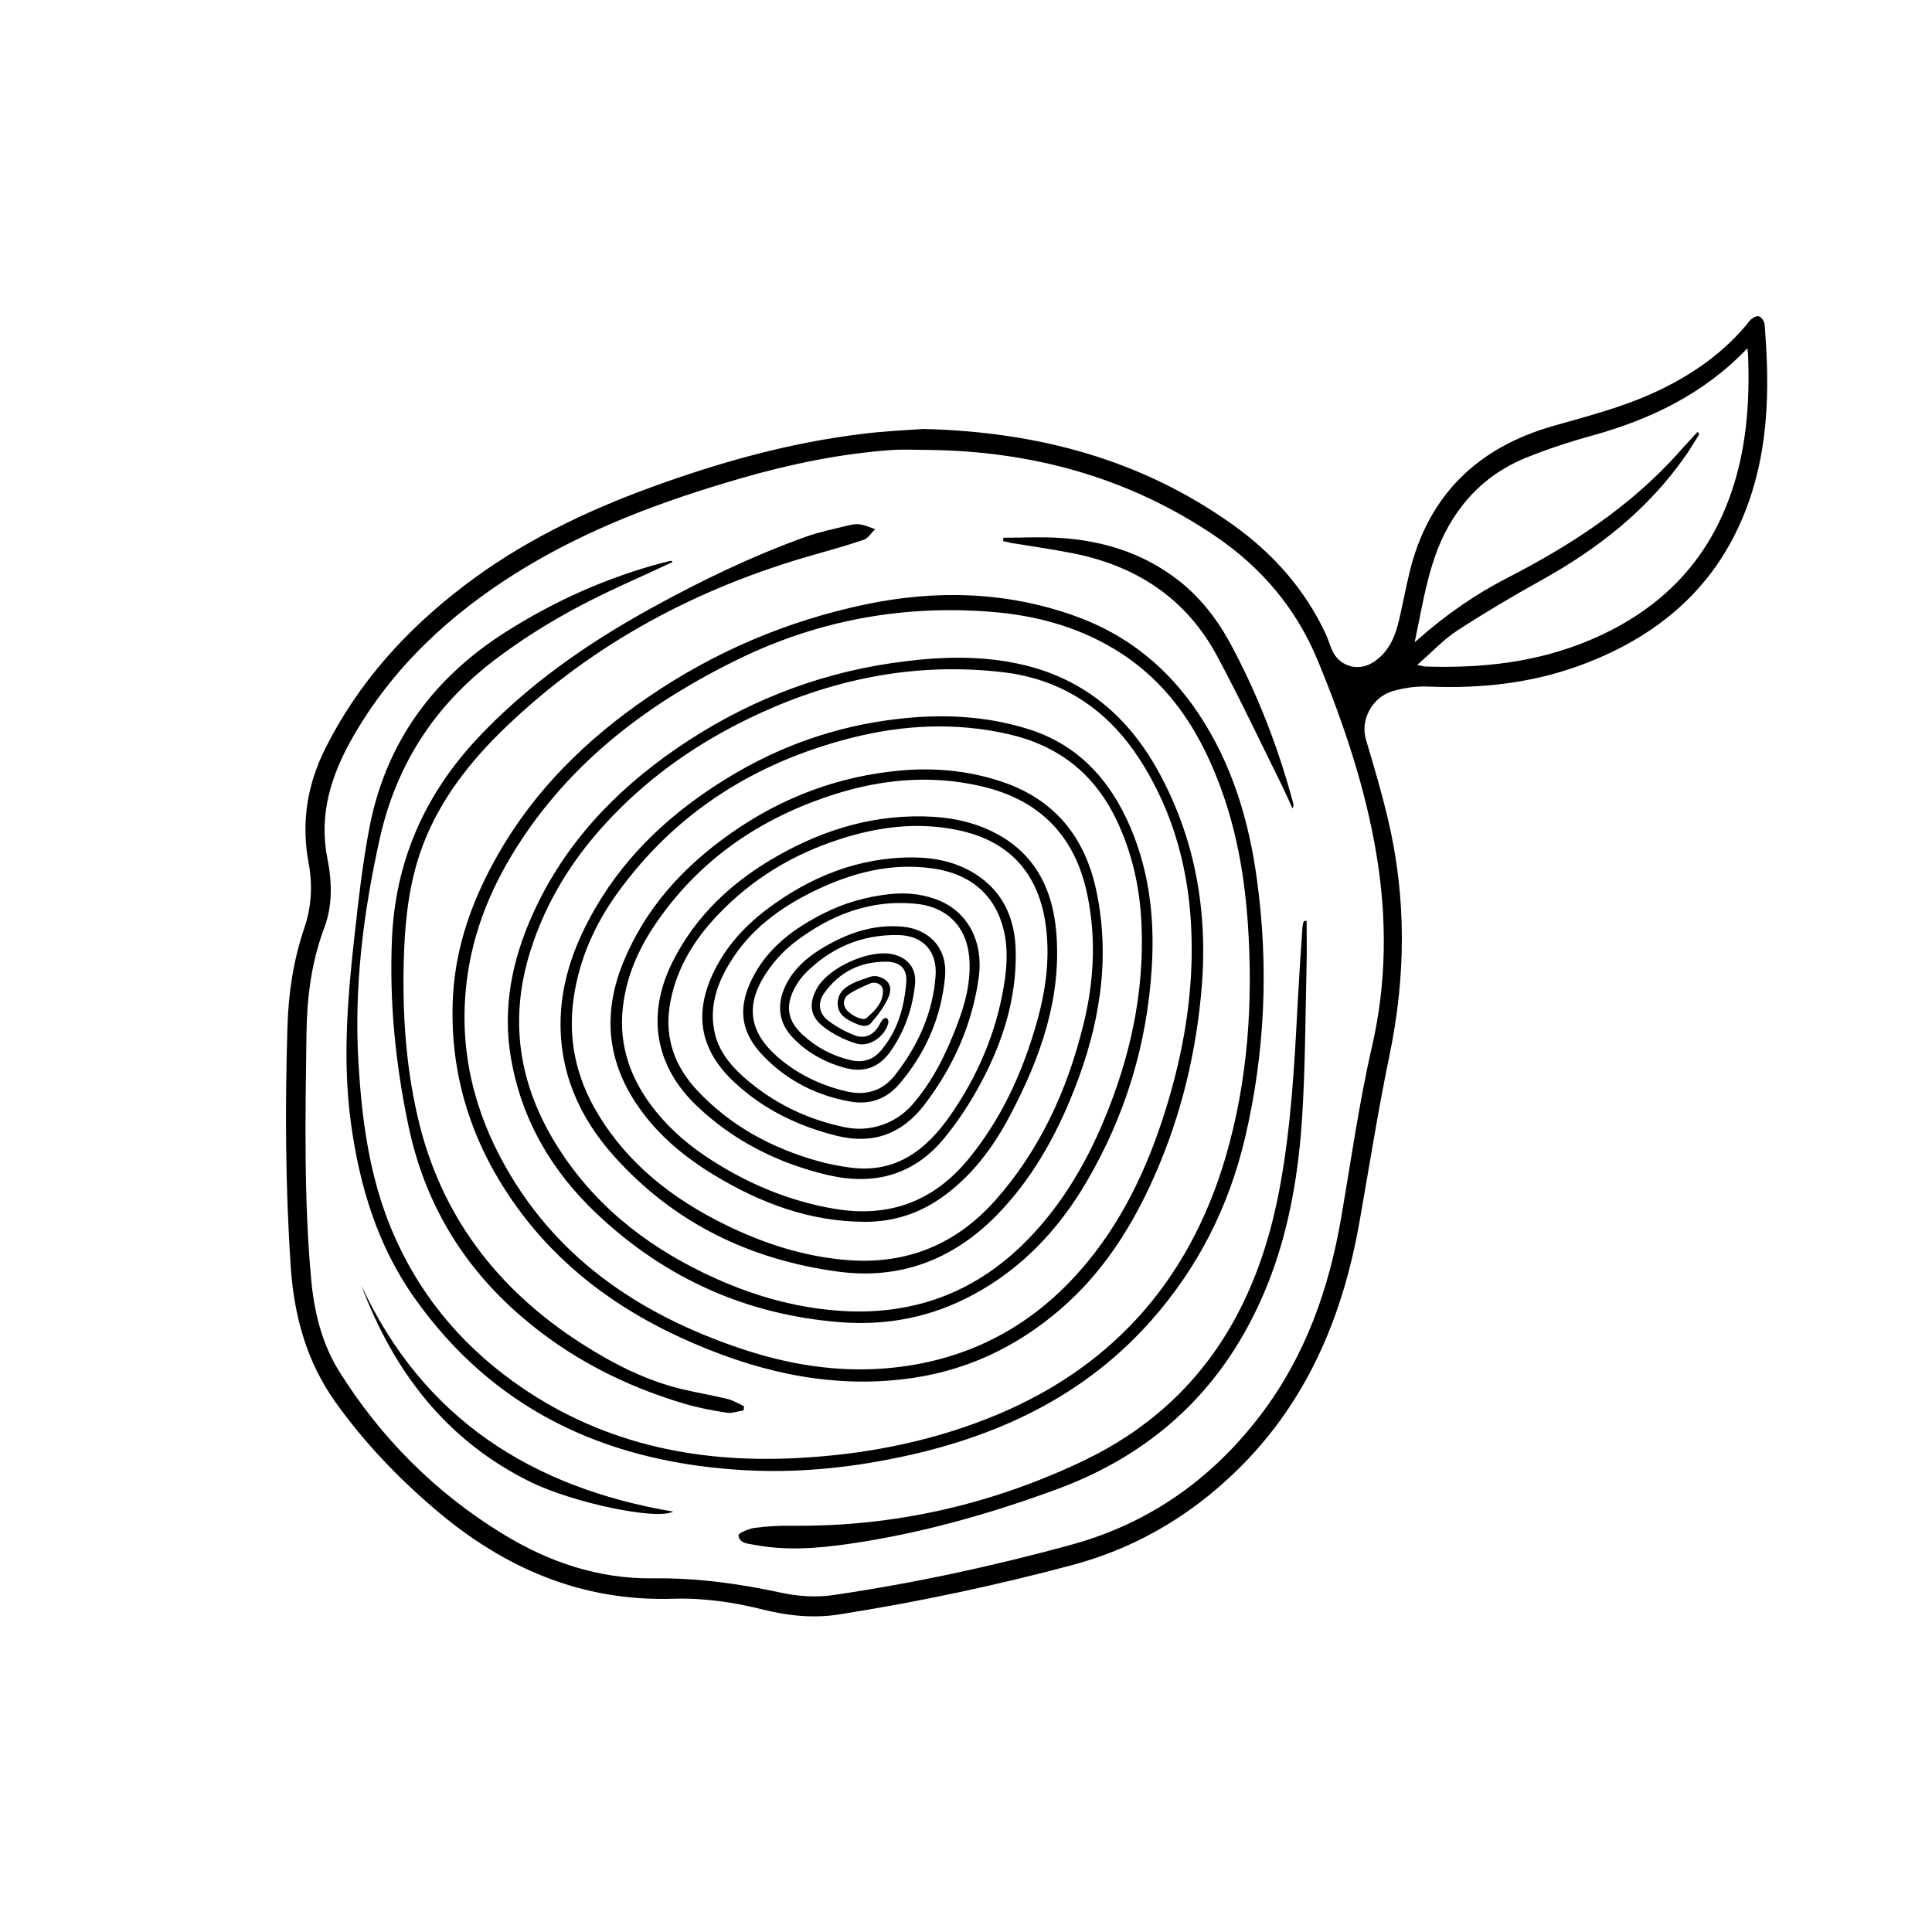
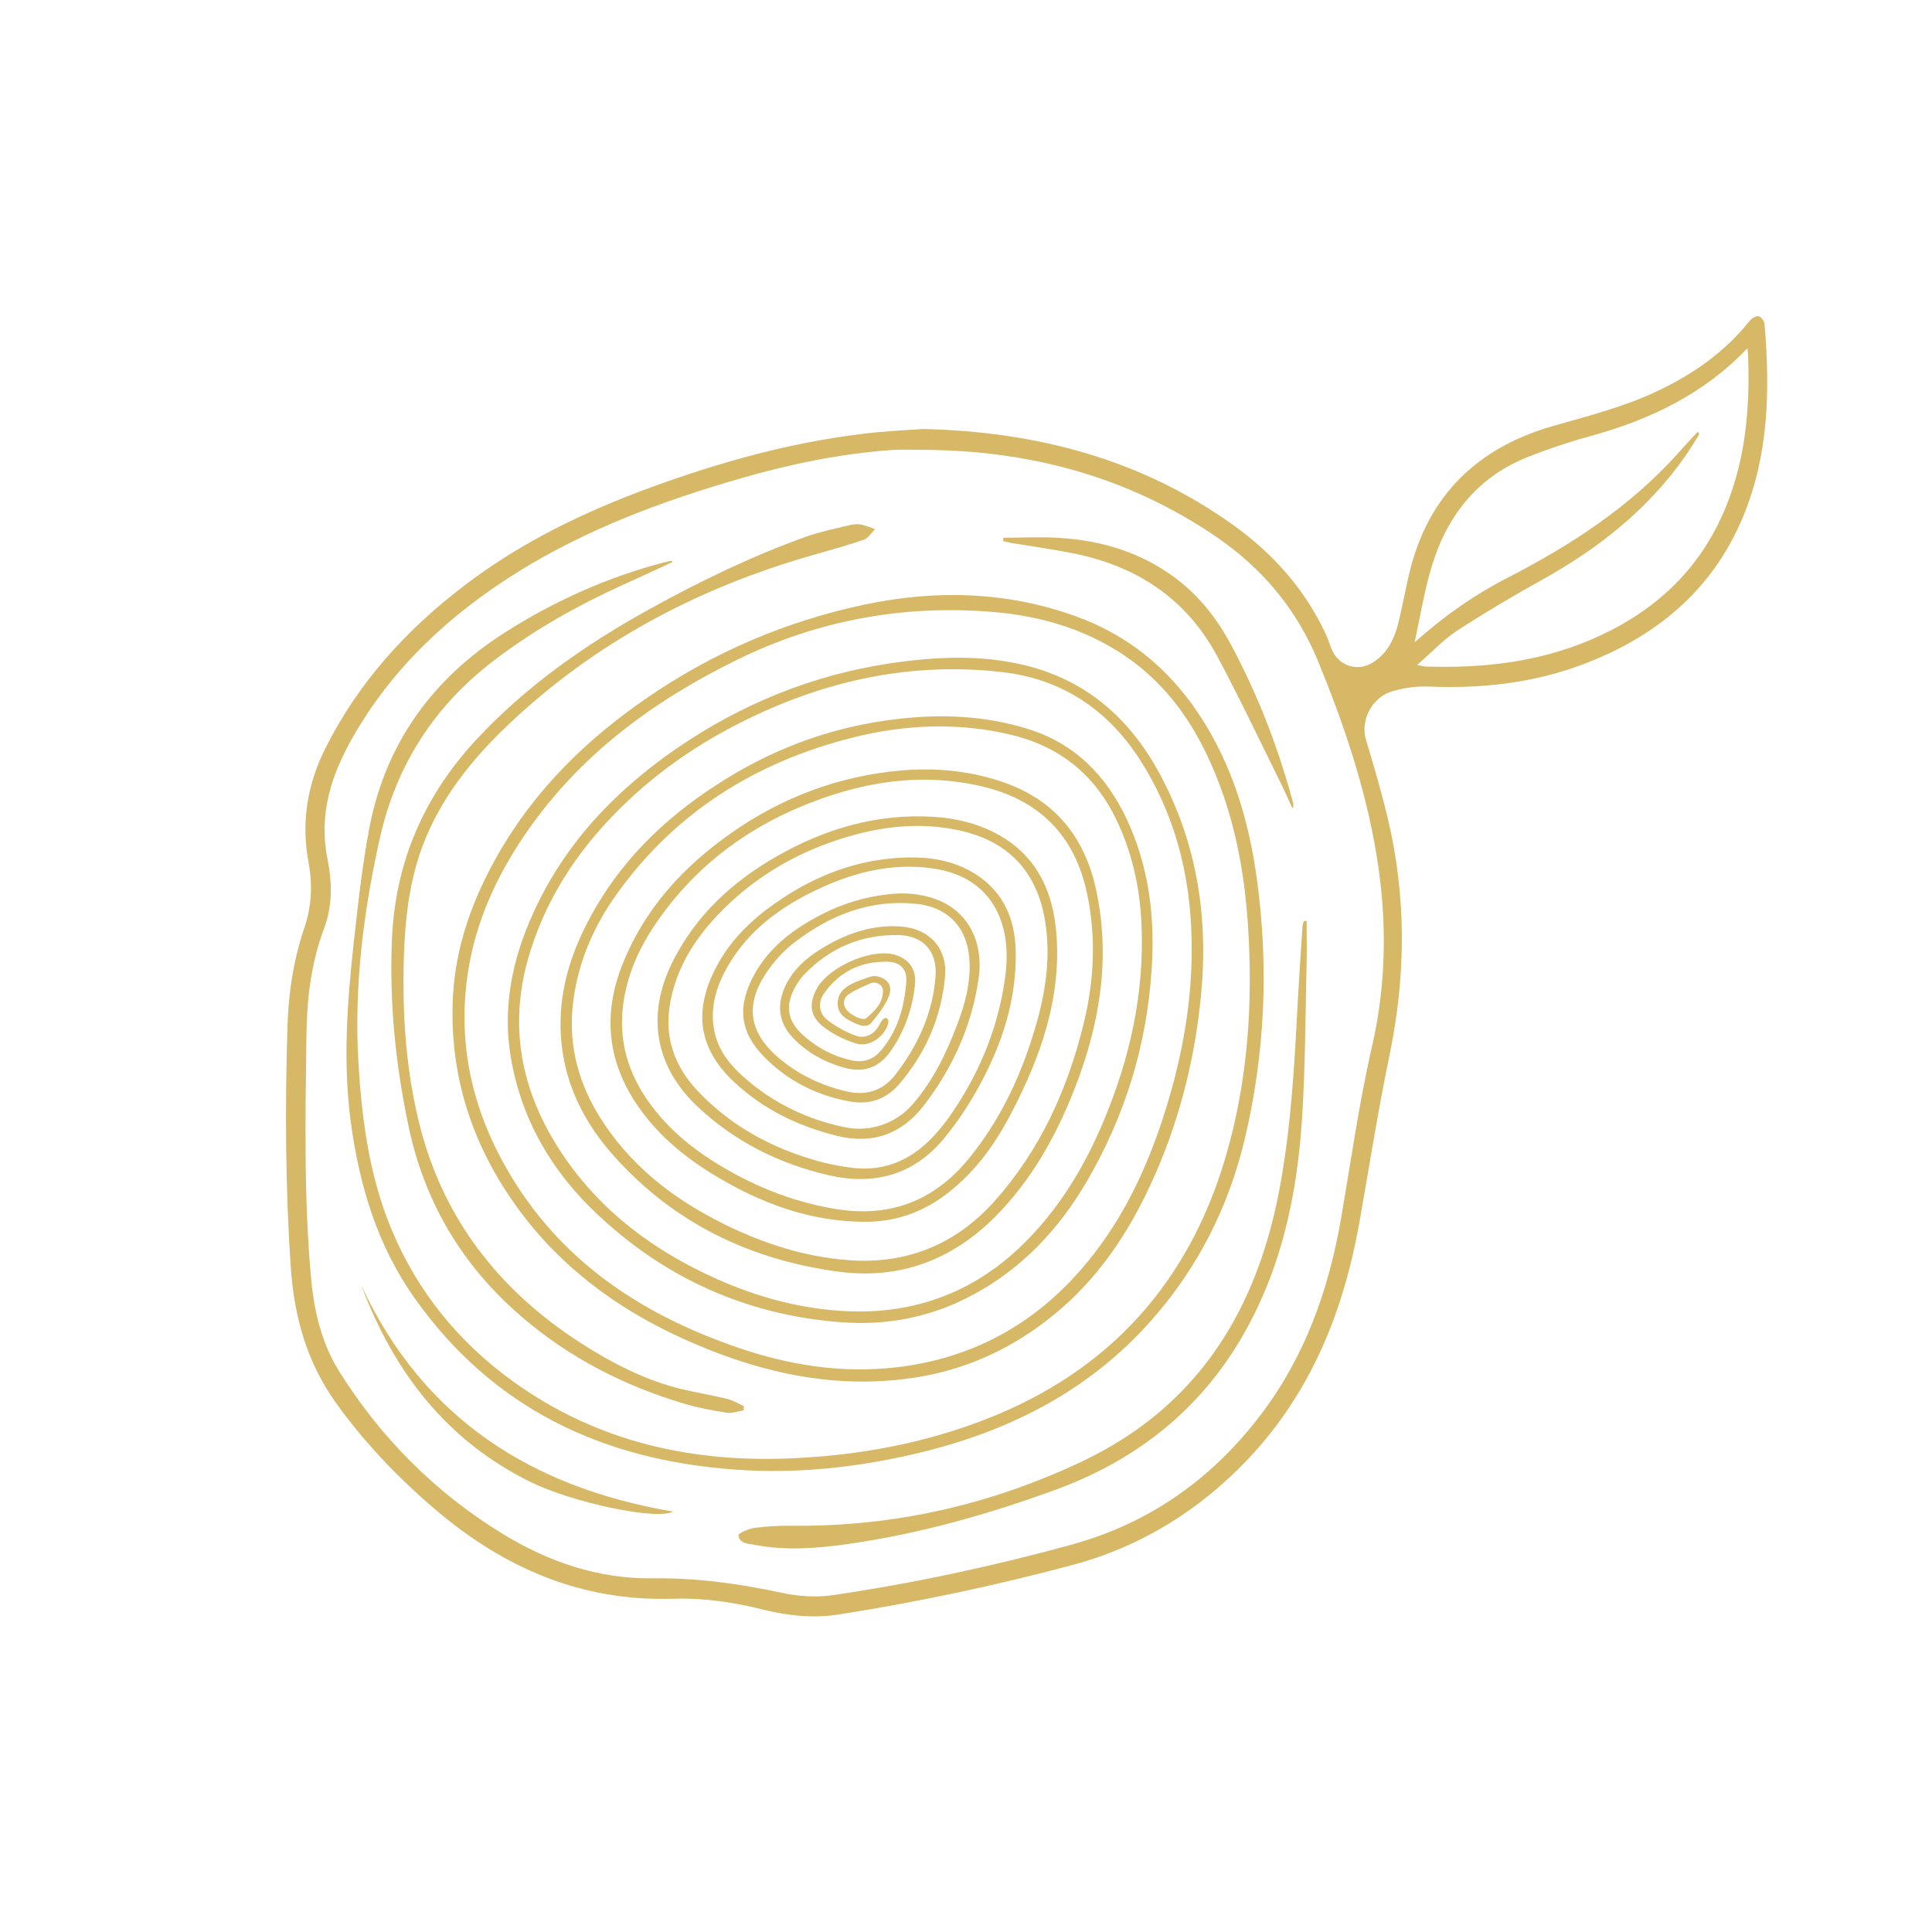
<svg xmlns="http://www.w3.org/2000/svg" version="1.1" id="圖層_1" x="0px" y="0px" viewBox="0 0 1080 1080" style="enable-background:new 0 0 1080 1080;" xml:space="preserve">
-   <g>
+   <g fill="#d6b866">
    <path d="M516.3,239.8c64.1,1.6,121.5,17.1,172.4,53.2c22.5,16,40.5,36,52.3,61.2c1.3,2.8,2.2,5.8,3.4,8.7   c3.7,9.1,13.9,12.7,22.4,7.8c8.2-4.8,12.3-12.7,14.6-21.4c2.5-9.8,4.2-19.8,6.6-29.6c10.5-43.1,38.2-69.6,80.3-81.6   c19.6-5.6,39.4-10.6,58-19.4c20.2-9.5,38-22,52-39.6c1.1-1.3,3.6-2.7,4.9-2.3c1.4,0.4,3.1,2.8,3.2,4.4c2.6,31.4,2.6,62.6-6.8,93.2   c-15.2,49.2-49,80.2-96.4,97.6c-27.4,10-55.6,13-84.6,11.8c-6.7-0.3-13.8,0.7-20.2,2.6c-11,3.2-18.2,15.7-14.8,27.1   c4.4,14.8,8.8,29.6,12.3,44.5c10.4,43.9,10,87.9,0.8,132.1c-6.4,30.9-11.3,62.2-16.8,93.3c-8.8,49.6-27,94.9-62.1,132.1   c-27.3,28.8-60,49.1-98.5,59.4c-43,11.5-86.5,20.7-130.4,27.6c-14,2.2-28,0.8-41.8-2.6c-16.6-4.2-33.5-6.7-50.5-6.2   c-51.5,1.7-95-17.2-133.4-50c-21-17.9-39.9-37.7-55.9-60.2c-15.8-22.3-22.8-47.5-24.7-74.4c-3.1-45.2-3.3-90.4-1.9-135.7   c0.6-18.6,3.4-36.9,9.4-54.6c4.1-12,4.7-24.2,2.4-36.5c-4.2-22.5-0.8-43.7,9.4-64c18.3-36.6,45.1-66.1,77.3-90.7   c32-24.5,67.9-41.8,105.6-55.5c37.9-13.8,76.6-24.6,116.8-29.5C493.9,241,506.2,240.5,516.3,239.8z M518.5,251.5   c-6.9,0-13.7-0.4-20.6,0.1c-28.4,2.1-56.1,7.8-83.5,15.7c-43.6,12.6-85.9,28.2-124.7,52.3c-38.1,23.7-70.2,53.4-92.6,92.7   c-11.9,20.9-19,42.8-14.1,67.5c2.6,12.9,3,26.2-1.7,38.8c-7.4,19.6-9.8,39.9-10,60.5c-0.6,45.5-1.5,91.1,2.7,136.6   c1.7,18,6,35.5,15.6,50.9c23.3,37.2,53.6,67.6,91,90.6c25.9,15.9,53.8,25.5,84.5,25.1c24.2-0.3,47.8,2.9,71.4,8   c9.6,2.1,20,2.8,29.7,1.3c44.8-6.6,89-16.1,132.7-28.1c44.1-12.1,79.3-37.3,106.6-73.6c24.2-32.2,37.3-69.2,44.1-108.5   c5.6-32.4,10.1-64.9,17.5-97c8-35.2,8.3-70.8,2.4-106.4c-6.2-37.6-18.3-73.3-32.7-108.4c-12-29.2-31.4-52.2-57.3-69.8   C630.9,266.8,576.7,252.1,518.5,251.5z M948.9,241.5c0.3,0.2,0.6,0.5,0.9,0.7c-0.1,0.4-0.1,0.9-0.3,1.2c-2.4,3.8-4.7,7.7-7.3,11.4   c-20.9,30-48.7,51.8-80.3,69.4c-16.1,8.9-31.9,18.3-47.3,28.3c-7.8,5.1-14.3,12.2-22.4,19.2c2.7,0.5,3.7,0.9,4.8,0.9   c31.3,1,61.9-2.3,91.1-14.5c40.5-16.9,68.3-45.3,81.3-87.7c7.2-23.4,8.7-47.4,7.8-71.7c0-1.1-0.2-2.2-0.4-4   c-24.4,25.6-54.3,39.8-87.1,48.9c-12.4,3.4-24.8,7.5-36.7,12.3c-17.2,7-30.9,18.4-40.9,34.3c-13.2,20.8-16.1,44.8-21.3,68.8   c1-0.8,1.5-1.2,1.9-1.6c15.3-13.5,31.8-25.1,50-34.4c35.2-18.1,68-39.4,94.8-69C941.1,249.8,945.1,245.7,948.9,241.5z" />
    <path d="M375.9,314.2c-9.1,4.2-18.2,8.5-27.4,12.6C323,338.4,298.7,352,276.4,369c-33.4,25.4-54.8,58.4-64,99.3   c-9.3,41.6-14.6,83.6-12,126.2c1.9,31.7,6.1,63,18.4,92.6c14.5,34.9,37.6,63.2,68.1,85.2c47.2,34,100.6,45.7,157.9,42.8   c36.7-1.8,72.5-8.5,106.7-21.9c68.4-26.7,112.9-76,133.6-146.3c12.6-43,15.5-87,12.4-131.5c-1.7-24.1-5.7-47.7-13.5-70.5   c-11.7-33.9-29.6-63.2-61.3-82.2c-21.2-12.7-44.4-18.8-68.8-20.7c-49.2-3.9-96.3,4.7-140.8,26.3c-46.8,22.8-87.9,52.7-118.1,96   c-17,24.4-29.3,50.8-33.6,80.5c-5.2,35.9,1.4,70,18.2,101.9c29.1,55.3,76.6,87.6,134.3,107.1c26.4,8.9,53.5,13.4,81.4,11.1   c43.3-3.6,79.6-21.8,108.3-54.4c23.1-26.2,37.7-57.1,48-90.2c9.7-31.2,15.3-63,14.5-95.8c-0.8-36.1-9.6-70.2-29.4-100.6   c-18-27.6-43.6-44.5-76.6-48.2c-49.5-5.7-96.5,4.2-141,25.7c-28.6,13.8-54.4,31.6-76.5,54.6c-21,21.7-37,46.6-46.1,75.6   c-12.9,40.8-5.6,78.6,17.9,113.6c21.4,31.9,51,53.9,85.7,69.5c23.6,10.6,48.2,17.2,74,18.3c37.1,1.5,69.6-10.4,96.6-36.3   c20.7-19.9,35.3-43.9,46.3-70.2c14.7-35.1,22.8-71.6,21.1-109.9c-0.9-20.6-5.3-40.5-14.4-59.1c-12.4-25.4-32.4-40.8-59.9-47.1   c-29.4-6.7-58.6-5.3-87.5,2c-53.8,13.6-98.5,41.5-131.2,86.9c-12.6,17.5-21.3,36.9-24.4,58.5c-3.4,23.4,1.5,45,13.6,65   c17,28.2,42,47.5,71.1,61.8c21.6,10.6,44.2,17.9,68.4,19.8c32.9,2.6,60.5-8.7,82.3-33.1c25.2-28.3,40.5-61.9,49.5-98.4   c6-24.2,7.3-48.7,2.1-73.3c-6.9-32.6-26.7-52.6-59.2-60.1c-30.1-7-59.5-3.5-88.3,6.6c-38.5,13.5-70.3,36.1-93.5,70   c-9.7,14.2-16.6,29.7-18.5,46.9c-2.5,22,4.6,41.1,18.3,58.1c8.9,11.1,19.6,20,31.5,27.6c21,13.4,43.6,22.8,68.3,27   c30.4,5.2,55.4-3.9,75-27.7c18.4-22.4,30.2-48.2,38.1-75.9c5.3-18.6,7.9-37.4,4.9-56.8c-4.5-28.4-21.1-45.7-49.5-51.4   c-22.2-4.5-43.8-1.7-65,5.1c-26.3,8.4-49.4,22.3-68.5,42.4c-13.8,14.5-23.9,31.1-27,51.3c-2.7,18.1,3.1,33.6,15.3,46.7   c18.6,19.9,41.7,32.4,67.8,39.7c6.1,1.7,12.5,2.9,18.8,3.7c25.1,3,41.9-10.4,55.1-29.4c15.1-21.7,25.4-45.7,29.8-71.9   c1.8-10.5,2.5-21.1,0-31.6c-4.8-19.7-18.7-31.6-40.1-34.5c-23.1-3.2-44.7,2.5-65.3,12.4c-19.7,9.5-37,22.2-48.3,41.4   c-7.1,11.9-11.1,24.8-7.7,38.9c2.4,9.6,8.3,17,15.5,23.5c16.5,14.8,35.8,24.2,57.4,28.6c13.8,2.8,28.1-2.1,37.4-12.7   c11.7-13.4,19.2-29.1,25.4-45.6c4.1-10.9,7-21.9,6.6-33.7c-0.5-18.8-11.4-31.2-30.2-33c-25.6-2.5-47.9,6.4-67.8,21.7   c-6.2,4.8-11.7,10.9-16,17.5c-11.4,17.5-9.2,32.4,6.4,46.2c11.1,9.7,24.1,16,38.4,19.4c11.1,2.7,20.6-0.1,27.6-9.1   c12.7-16.3,21.1-34.6,22.6-55.4c1-14-7.3-22.7-21.2-22.8c-20.5-0.3-38,7.3-52.3,22.1c-1.9,2-3.5,4.4-4.9,6.8   c-5.9,10.6-4.5,19.2,4.5,27.2c7.7,6.9,16.5,11.6,26.7,13.9c6.8,1.5,12.4-0.3,16.8-5.6c9.2-10.9,12.9-24.1,14-37.9   c0.6-7.6-3.3-11.5-10.9-11.6c-14.5-0.2-26.4,5.6-34.9,17.5c-3.9,5.4-3.1,11.4,2.1,15.4c4.5,3.4,9.7,6.3,15,8.3   c4.9,1.9,9.6,0.2,12.7-4.3c1-1.4,1.6-3,2.7-4.4c0.2-0.3,0.6-0.6,1-0.8c0.8-0.5,1.8-0.1,2.1,0.8c0.2,0.5,0.3,1.1,0.2,1.5   c-1.6,7.6-10.6,14.1-18.1,11.7c-6.5-2-13.1-5.3-18.4-9.5c-7.6-5.9-8-13.3-3.2-21.7c6.7-11.5,29.1-21.5,42-18.7   c8.6,1.9,13.5,7.9,12.6,16.9c-1.4,13.5-5.8,26.2-13.7,37.4c-6,8.6-14.3,12.1-24.9,9.4c-11.4-3-21.5-8.5-29.6-16.9   c-8.1-8.4-9.3-18.7-4.1-29.4c4.3-8.8,11.2-15,19.2-20c14-8.7,29.1-14.3,46-12.8c15.5,1.4,25.3,12.5,23.9,27.9   c-2.1,22.7-10.8,42.8-25.6,60.1c-7.1,8.3-16.4,11.7-27.3,9.8c-18.6-3.3-35-11.5-48.2-25c-13.8-14-15.2-28.4-5.5-46.1   c8.7-15.8,22.6-25.9,38.3-33.9c11.8-6,24.3-9.6,37.5-11c8.5-0.9,16.8-0.2,24.9,2.6c18,6.1,27.6,23.3,24.7,44.2   c-3.7,26.4-14.3,49.9-30.3,70.9c-12.3,16.2-28.6,22.4-48.7,17.5c-21.9-5.4-41.6-14.9-58.1-30.5c-18.9-17.9-22.3-38.2-10.8-61.6   c6.8-13.9,16.9-25,29.1-34.3c24.3-18.4,51.4-29.4,82.2-29.3c12.3,0.1,24.2,2.6,34.8,9.3c15.8,10.1,22.2,25.4,22.5,43.3   c0.5,26.2-7.2,50.5-19.4,73.3c-5.8,10.9-12.7,21.5-20.6,31.1c-16.8,20.4-38.8,26.5-64.4,20.7c-28.1-6.5-53.1-19-74-38.9   c-23.4-22.4-28-50.8-13.7-79.9c13-26.2,33.4-45.2,58.5-59.5c27.1-15.5,56.1-24,87.7-22.1c13.9,0.9,27.1,4.3,39.1,11.7   c19.2,12,27.4,30.5,29.4,52.1c3.3,37.1-8.7,70.7-25.6,102.8c-9.5,18.1-21.5,34.3-38.5,46.3c-12.8,9-27,13.5-42.6,13.5   c-31.1,0-59-10.6-85.1-26.5c-13.1-8-25.1-17.4-35.1-29.2c-22.5-26.6-28.5-56.1-15.3-88.8c12.4-30.8,33.9-54.2,60.8-73   c28.4-19.9,60-31.7,94.6-34.8c18.6-1.6,37.1,0,55,5.8c30.6,9.8,48,31.1,54.4,62.1c7.9,38.3,1.5,75.1-12.6,110.8   c-10.3,26.1-23.9,50.4-43.9,70.6c-24.2,24.3-53.5,35.4-87.6,30.9c-49.6-6.6-92.5-27.3-126.1-65.1c-19.3-21.7-30.3-47.1-29.4-76.7   c0.7-22.1,8.3-42.3,19.3-61.3c17.9-31,43.6-54.3,73.8-72.8c29.1-17.9,60.6-29,94.5-33c24.9-3,49.6-2,73.6,5.5   c26.2,8.1,43.8,26,55.3,50.5c12.4,26.5,15.8,54.7,13.9,83.6c-2.7,42.6-14.9,82.4-36.5,119.2c-15.5,26.4-35.9,48.2-63.2,62.9   c-23.3,12.6-48.3,17.5-74.5,15.4c-52.4-4.1-98-24.6-136.1-60.7c-25-23.6-41.8-52.2-47.8-86.5c-5-28.3,0.5-55.2,12.2-81.1   c17.5-38.8,45.6-68.5,80.3-92.4c36.4-25,76.3-41.2,120.1-47.7c24.7-3.6,49.4-4.8,73.9,1c34.5,8.2,58.9,29.4,75.6,60   c21.4,39.2,27.9,81.3,23.5,125.4c-3.6,36.8-12.8,72.2-28.4,105.7c-12,25.8-27.5,49.3-49.1,68.2c-25.6,22.4-55.1,36.1-89,40   c-43.6,5.1-84.5-5.1-123.9-23.1c-36.5-16.7-67.9-40-91.7-72.8c-25.5-35.2-38.2-74.4-36-118c1.5-28.5,11-54.5,25-79.1   c20.6-36.3,49.6-64.7,83.8-88.1c37-25.4,77.6-42.7,121.6-52c39.7-8.3,79-7.3,117.5,6.5c29,10.4,51.7,28.8,68.8,54.4   c18.8,28.2,28.2,59.6,32.7,92.6c6.7,48.7,4.6,97.2-6.7,145c-9,38.1-26.2,72.2-52.3,101.7c-35.8,40.5-81.7,63-133.4,74.9   c-32.7,7.5-65.8,11-99.4,8.5c-73.9-5.3-135.3-34.1-179-95.8c-20.9-29.5-30.9-63-35.7-98.4c-4.5-33.7-2-67.3,1.7-100.8   c2.4-21.5,4.7-43.1,8.8-64.3c9.2-47.2,35.5-83.1,75.9-108.8c27.5-17.5,57-30.7,88.6-39c1.4-0.4,2.8-0.6,4.2-0.9   C375.7,313.6,375.8,313.9,375.9,314.2z" />
    <path d="M415.7,788.4c-3.2,0.5-6.4,1.8-9.4,1.3c-8-1.2-16-2.7-23.7-5c-33.7-10-64.4-25.7-91.2-48.8c-33.1-28.5-54.2-64-63.1-106.7   c-7.2-34.3-10.7-69-9.2-104.1c1.8-43.1,17.9-80.1,47.2-111.7c28.2-30.3,61.6-53.5,97.5-73.3c27.9-15.4,56.5-29.2,86.5-40   c7.9-2.8,16.2-4.5,24.4-6.5c2.1-0.5,4.4-0.8,6.5-0.4c2.7,0.5,5.3,1.7,8,2.6c-2.1,2-3.8,5-6.3,5.9c-9.3,3.2-18.7,5.8-28.2,8.5   c-64.7,18.4-122.6,49.1-171.4,95.7c-20,19.1-37.1,40.6-47,66.8c-7.1,18.9-9.6,38.7-10.4,58.7c-1.2,31.3,0.5,62.4,7.6,93   c12.6,54.8,44.3,96.2,91.2,126.4c17.6,11.3,36.2,20.9,56.7,25.8c8.5,2,17.1,3.4,25.5,5.5c3.1,0.8,6,2.6,9,4   C415.8,786.9,415.7,787.7,415.7,788.4z" />
    <path d="M730.4,514.8c0,8.1,0.2,16.1,0,24.2c-0.7,28.5-0.7,57.1-2.5,85.6c-2.8,44.3-12,87-35.3,125.6c-24,39.8-59,66.6-102.1,82.4   c-37.8,13.9-76.5,24.8-116.4,30.5c-17.3,2.5-34.8,3.8-52.2,0.5c-3.7-0.7-8.6-0.7-9.1-5.4c-0.1-1.1,5.6-3.6,8.9-4.1   c6.9-0.9,14-1.3,21-1.2c57.1,0.6,111.5-11.8,162.9-36.3c34.6-16.5,62.4-41,81.9-74.3c14.6-25,23.2-52.2,28.3-80.6   c5.9-32.8,7.8-65.9,9.5-99c0.8-14.9,1.8-29.9,2.8-44.8c0.1-1,0.4-2,0.7-3C729.4,514.8,729.9,514.8,730.4,514.8z" />
    <path d="M560.9,300.6c10.5,0,21.1-0.6,31.6,0.1c23.3,1.5,45.1,8,64.1,22.1c13.6,10,23.7,23,31.6,37.7c15,28.1,26.5,57.7,34.7,88.5   c0.2,0.8,0.3,1.7-0.4,2.9c-1.9-4.1-3.7-8.3-5.7-12.4c-12.1-24.4-23.7-49.1-36.6-73.1c-17.3-32-45.1-50.1-80.4-57.1   c-11.5-2.3-23.1-3.9-34.6-5.8c-1.5-0.3-3-0.7-4.4-1C560.8,301.9,560.8,301.2,560.9,300.6z" />
    <path d="M202,718.6c34.6,74.5,95.3,113,174.3,126.4c-9.6,5-56.2-5.1-79.4-16.4C249.7,805.5,220.2,767,202,718.6z" />
    <path d="M486.5,546c1.3-0.4,2.7-0.5,4-0.2c5.9,1.4,8.7,5.5,6.3,11.3c-2.2,5.3-5.9,10.1-9.7,14.6c-2.5,3-6.3,1.6-9.6,0.1   c-4.5-2.1-8.8-4.5-9.2-10.1c-0.4-5.8,3.2-9.4,7.8-11.7C479.4,548.3,483,547.2,486.5,546z M490.6,549.7c-1.4-0.6-2.9-0.5-4.3,0.1   c-4,1.8-8.1,3.5-11.7,5.9c-2.9,1.9-3.9,5.3-1.5,8.6c2.4,3.3,9.4,6.6,11.3,4.8c4.1-3.7,8.4-7.5,9.1-13.6   C493.9,552.6,493.1,550.8,490.6,549.7z" />
  </g>
</svg>
